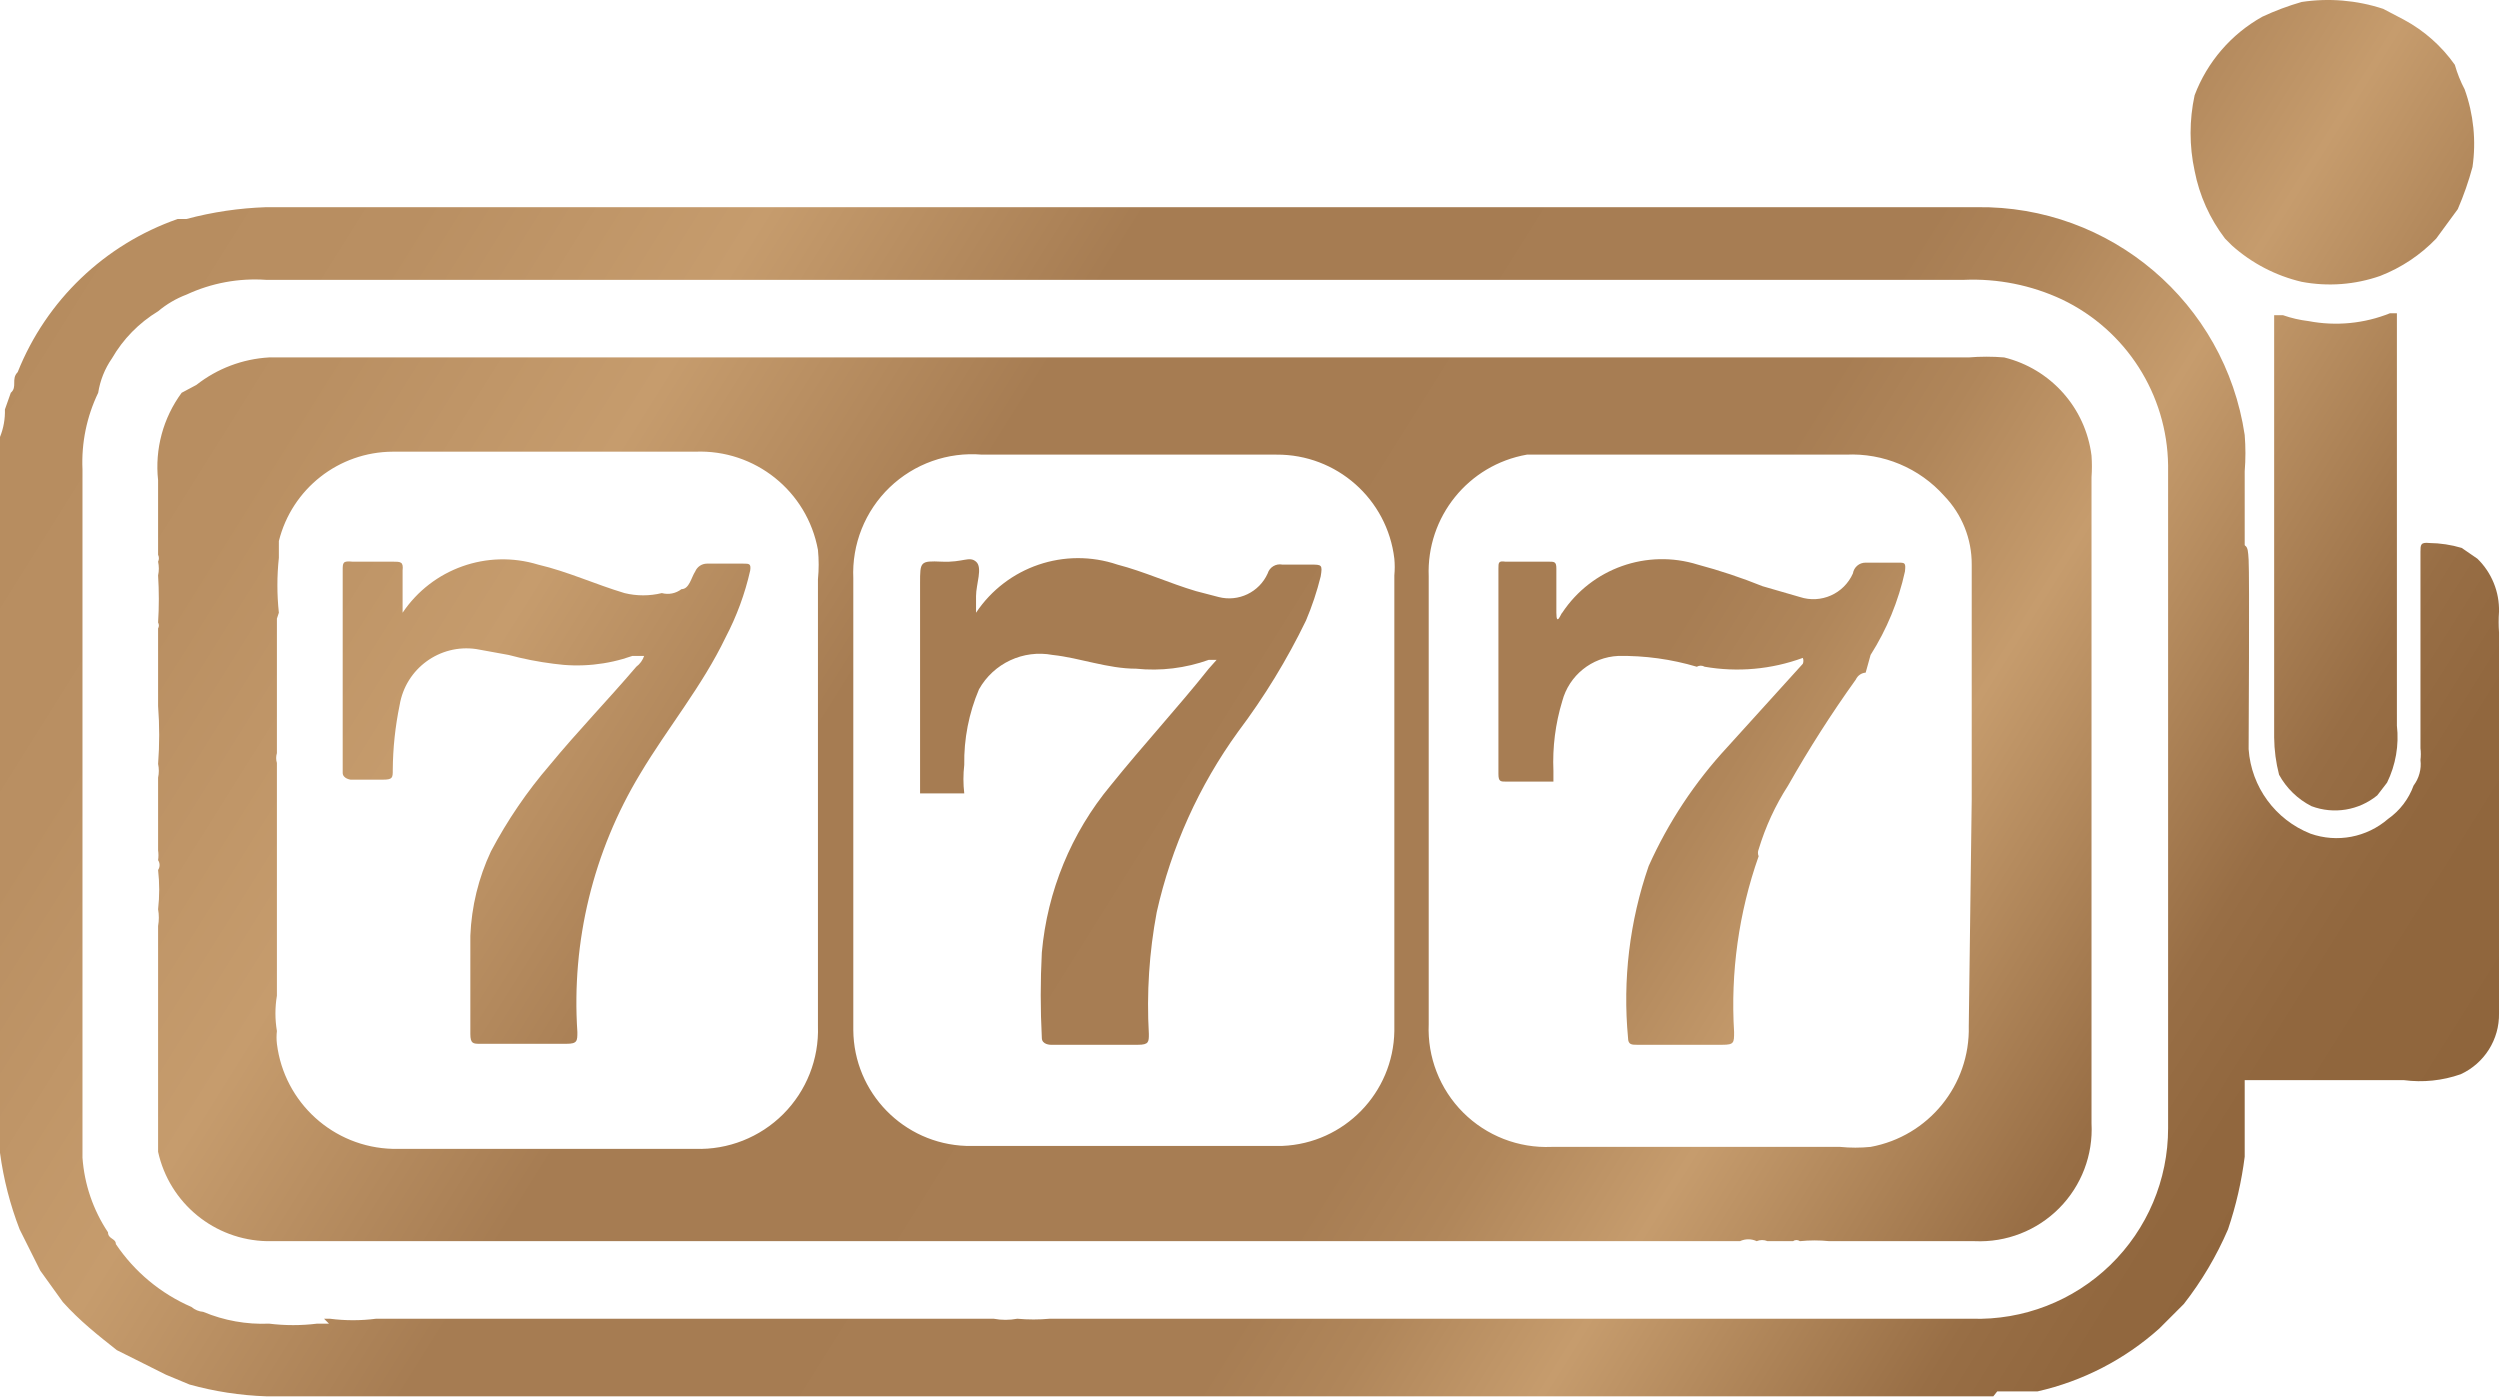
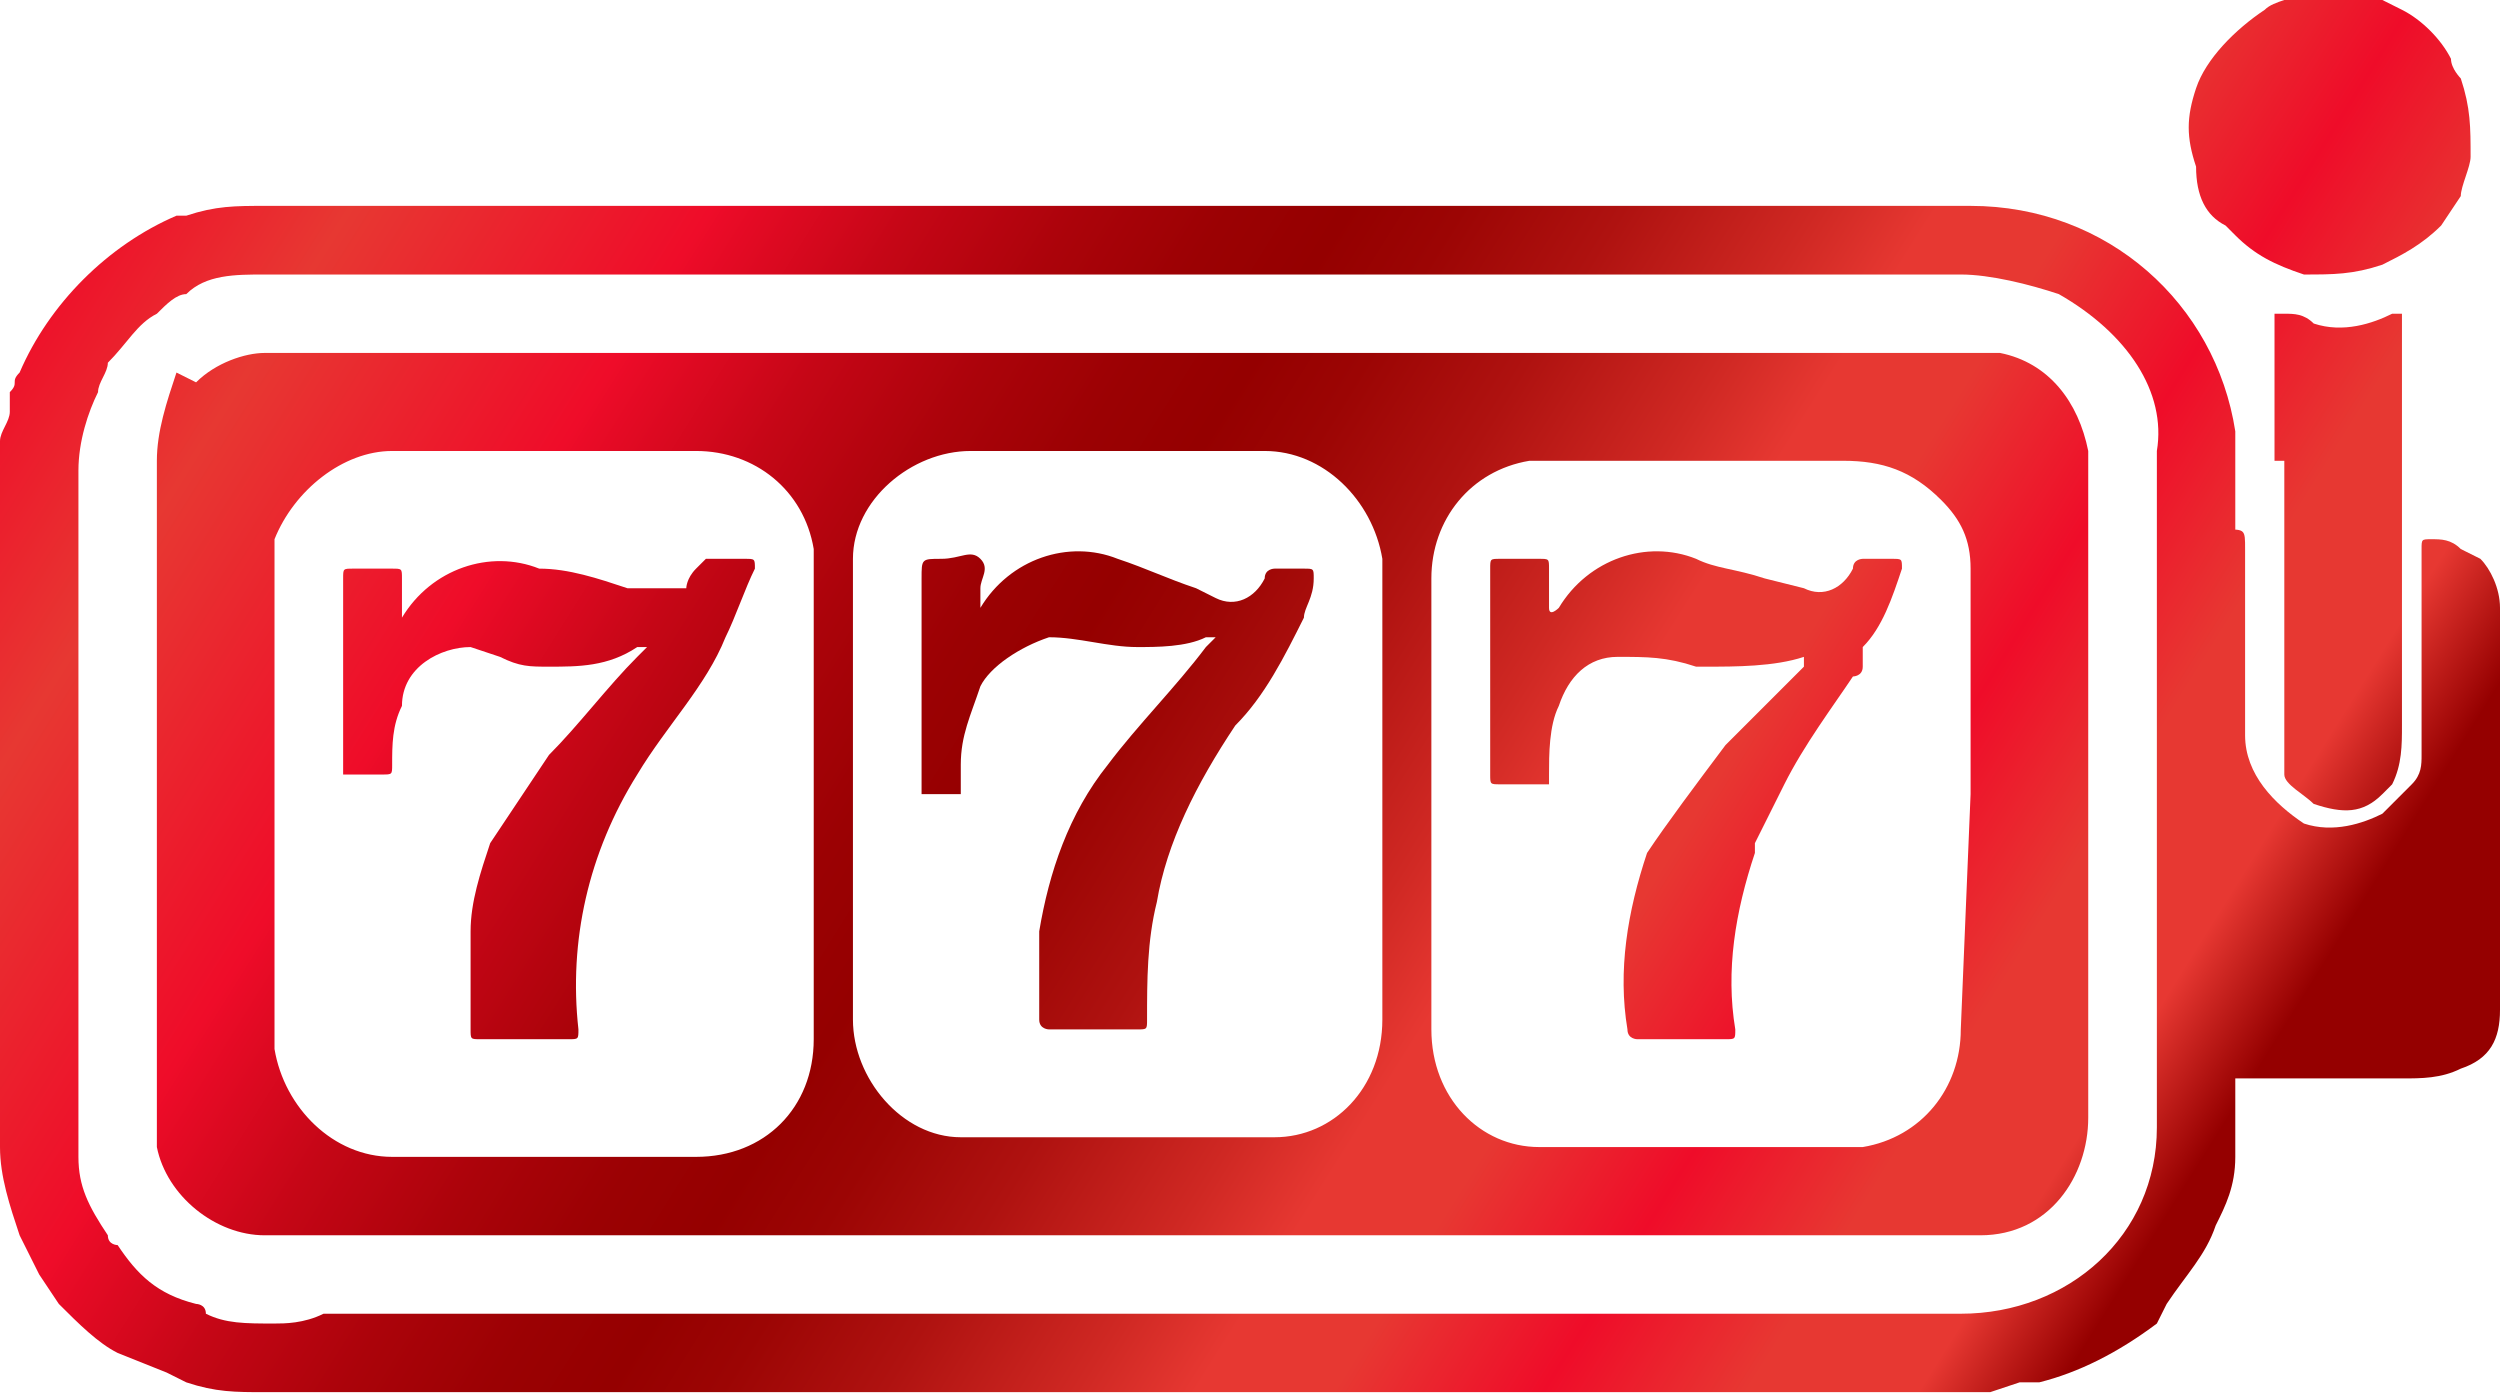
- <svg xmlns="http://www.w3.org/2000/svg" xmlns:xlink="http://www.w3.org/1999/xlink" id="圖層_1" data-name="圖層 1" viewBox="0 0 25.46 14.22">
-   <defs>
-     <style>.cls-1{fill:url(#未命名漸層_26);}.cls-2{fill:url(#未命名漸層_26-2);}.cls-3{fill:url(#未命名漸層_26-3);}.cls-4{fill:url(#未命名漸層_26-4);}.cls-5{fill:url(#未命名漸層_26-5);}.cls-6{fill:url(#未命名漸層_26-6);}.cls-7{fill:url(#未命名漸層_26-7);}.cls-8{fill:url(#未命名漸層_26-8);}</style>
-     <linearGradient id="未命名漸層_26" x1="-0.17" y1="0.88" x2="25.03" y2="16.67" gradientUnits="userSpaceOnUse">
-       <stop offset="0.05" stop-color="#b68c5f" />
-       <stop offset="0.15" stop-color="#b98f62" />
-       <stop offset="0.25" stop-color="#c69c6d" />
-       <stop offset="0.36" stop-color="#a67c52" />
-       <stop offset="0.59" stop-color="#a77d53" />
-       <stop offset="0.63" stop-color="#b0865a" />
-       <stop offset="0.69" stop-color="#c69c6d" />
-       <stop offset="0.75" stop-color="#ad8357" />
-       <stop offset="0.8" stop-color="#986e45" />
-       <stop offset="0.84" stop-color="#91673e" />
-       <stop offset="1" stop-color="#8c6239" />
-     </linearGradient>
-     <linearGradient id="未命名漸層_26-2" x1="3.26" y1="-4.6" x2="28.47" y2="11.19" xlink:href="#未命名漸層_26" />
-     <linearGradient id="未命名漸層_26-3" x1="6.32" y1="-9.49" x2="31.53" y2="6.3" xlink:href="#未命名漸層_26" />
-     <linearGradient id="未命名漸層_26-4" x1="4.46" y1="-6.52" x2="29.67" y2="9.27" xlink:href="#未命名漸層_26" />
-     <linearGradient id="未命名漸層_26-5" x1="-0.17" y1="0.87" x2="25.04" y2="16.66" xlink:href="#未命名漸層_26" />
-     <linearGradient id="未命名漸層_26-6" x1="1.66" y1="-2.05" x2="26.87" y2="13.74" xlink:href="#未命名漸層_26" />
-     <linearGradient id="未命名漸層_26-7" x1="0" y1="0.6" x2="25.21" y2="16.39" xlink:href="#未命名漸層_26" />
-     <linearGradient id="未命名漸層_26-8" x1="-1.65" y1="3.24" x2="23.55" y2="19.03" xlink:href="#未命名漸層_26" />
-   </defs>
-   <path class="cls-1" d="M20.3,14.22H2.71a3.34,3.34,0,0,1-.78-.12L1.69,14l-.5-.25C1,13.6.81,13.45.64,13.26l-.23-.32L.2,12.52A3.42,3.42,0,0,1,0,11.74V10.17c0-.24,0-.49,0-.73V4.78l0-.33a.69.69,0,0,0,.05-.28L.11,4c.07-.06,0-.14.07-.21A2.72,2.72,0,0,1,1.81,2.23l.09,0a3.6,3.6,0,0,1,.81-.12H20.13a2.72,2.72,0,0,1,2.73,2.32,2.31,2.31,0,0,1,0,.37v6.77c0,.07,0,.14,0,.21a3.78,3.78,0,0,1-.17.74v0a3.46,3.46,0,0,1-.45.76l-.25.25a2.78,2.78,0,0,1-1.24.64l-.2,0-.21,0Zm-17-.79h.06a1.84,1.84,0,0,0,.47,0h6.29a.65.65,0,0,0,.24,0,1.82,1.82,0,0,0,.33,0h1.94c1.3,0,2.59,0,3.89,0,.35,0,.71,0,1.06,0a0,0,0,0,0,0,0h2.5a1.94,1.94,0,0,0,2-1.94c0-2.25,0-4.5,0-6.75A1.9,1.9,0,0,0,21,3.05a2.14,2.14,0,0,0-1-.2H2.71A1.65,1.65,0,0,0,1.9,3a1,1,0,0,0-.29.17,1.35,1.35,0,0,0-.47.48A.84.84,0,0,0,1,4a1.63,1.63,0,0,0-.16.78V11c0,.23,0,.45,0,.67v.12a1.57,1.57,0,0,0,.26.76c0,.07.08.06.08.12a1.78,1.78,0,0,0,.77.64.21.21,0,0,0,.12.05,1.56,1.56,0,0,0,.67.12,2,2,0,0,0,.49,0h.12Z" />
-   <path class="cls-2" d="M22.77,11a.67.67,0,0,1-.66-.74c0-1.36,0-2.71,0-4.07a.66.66,0,0,1,.47-.65l.13,0c.18,0,.18,0,.19.16s0,1.86,0,1.93a1,1,0,0,0,.63.86.8.8,0,0,0,.79-.15A.71.71,0,0,0,24.58,8a.36.36,0,0,0,.07-.26.49.49,0,0,0,0-.12c0-.66,0-1.33,0-2,0-.07,0-.1.09-.09a1.2,1.2,0,0,1,.33.05l.16.11a.73.73,0,0,1,.22.54,1.47,1.47,0,0,0,0,.21v3.88a.67.67,0,0,1-.39.62,1.25,1.25,0,0,1-.58.06H22.77Z" />
-   <path class="cls-3" d="M22.35,1.74a1.82,1.82,0,0,1,0-.77,1.54,1.54,0,0,1,.69-.8,2.74,2.74,0,0,1,.4-.15,1.8,1.8,0,0,1,.83.07l.21.11A1.51,1.51,0,0,1,25,.66s0,0,0,0a1.3,1.3,0,0,0,.1.25,1.64,1.64,0,0,1,.08.79,3.12,3.12,0,0,1-.15.43l-.22.3a1.59,1.59,0,0,1-.57.38,1.55,1.55,0,0,1-.8.06,1.62,1.62,0,0,1-.71-.37l-.07-.07A1.65,1.65,0,0,1,22.35,1.74Z" />
-   <path class="cls-4" d="M23.16,4.65V3.21s.06,0,.09,0a1.22,1.22,0,0,0,.26.06,1.48,1.48,0,0,0,.83-.08s.07,0,.07,0V7.39a1.05,1.05,0,0,1-.1.58l-.1.13a.68.68,0,0,1-.67.11.78.78,0,0,1-.33-.32,1.58,1.58,0,0,1-.05-.38Z" />
-   <path class="cls-5" d="M2,3.92a1.32,1.32,0,0,1,.74-.28c.77,0,1.54,0,2.31,0h15a2.19,2.19,0,0,1,.36,0,1.18,1.18,0,0,1,.89,1,1.55,1.55,0,0,1,0,.22v6.58a1.14,1.14,0,0,1-1.19,1.2H18.63a1.5,1.5,0,0,0-.3,0,.06.06,0,0,0-.07,0H18a.14.14,0,0,0-.11,0,.2.2,0,0,0-.17,0h-15a1.16,1.16,0,0,1-1.11-.91c0-.25,0-.51,0-.76s0-.52,0-.79,0-.5,0-.75a.48.48,0,0,0,0-.17,1.77,1.77,0,0,0,0-.4.09.09,0,0,0,0-.1.34.34,0,0,0,0-.1v0c0-.25,0-.49,0-.74a.33.33,0,0,0,0-.14,3.88,3.88,0,0,0,0-.59v0c0-.27,0-.53,0-.79a.06.06,0,0,0,0-.06,3.84,3.84,0,0,0,0-.48.33.33,0,0,0,0-.14v0a.08.08,0,0,0,0-.07c0-.25,0-.5,0-.76A1.27,1.27,0,0,1,1.85,4ZM2.82,6.3a0,0,0,0,0,0,0c0,.25,0,.51,0,.76s0,.41,0,.61v0a.17.17,0,0,0,0,.1c0,.62,0,1.24,0,1.86,0,.17,0,.34,0,.51a1.09,1.09,0,0,0,0,.36.57.57,0,0,0,0,.13A1.22,1.22,0,0,0,4,11.7H7.08a1.21,1.21,0,0,0,1.25-1.25V5.9a1.53,1.53,0,0,0,0-.3,1.22,1.22,0,0,0-1.25-1H4a1.2,1.2,0,0,0-1.16.91l0,.1v.07a2.62,2.62,0,0,0,0,.56ZM20.08,8.14h0V6.47c0-.24,0-.48,0-.72a1,1,0,0,0-.28-.7,1.26,1.26,0,0,0-1-.42h-3l-.25,0a1.21,1.21,0,0,0-1,1.24q0,2.28,0,4.56a1.2,1.2,0,0,0,1.25,1.25h2.94a1.56,1.56,0,0,0,.31,0,1.22,1.22,0,0,0,1-1.23Zm-11.39,0h0v2.35a1.19,1.19,0,0,0,1.15,1.18c1.07,0,2.15,0,3.22,0A1.19,1.19,0,0,0,14.2,10.5V5.86a.91.91,0,0,0,0-.17A1.2,1.2,0,0,0,13,4.63h-3A1.21,1.21,0,0,0,8.69,5.89Z" />
-   <path class="cls-6" d="M18.9,6.92A12,12,0,0,0,18.21,8a2.56,2.56,0,0,0-.3.65.09.09,0,0,0,0,.07,4.55,4.55,0,0,0-.25,1.79c0,.11,0,.13-.12.13h-.87c-.05,0-.09,0-.09-.07a4.16,4.16,0,0,1,.21-1.75,4.47,4.47,0,0,1,.8-1.21l.77-.85a.08.08,0,0,0,0-.06,1.94,1.94,0,0,1-1,.09.08.08,0,0,0-.08,0,2.67,2.67,0,0,0-.8-.11.62.62,0,0,0-.57.46,2.13,2.13,0,0,0-.09.71c0,.1,0,.11,0,.11h-.48c-.06,0-.08,0-.08-.08V5.79c0-.06,0-.08.07-.07h.44c.06,0,.08,0,.08.07s0,.3,0,.45.05,0,.06,0a1.22,1.22,0,0,1,1.38-.49,5.67,5.67,0,0,1,.66.22l.38.11a.44.44,0,0,0,.54-.24A.13.13,0,0,1,19,5.73h.33c.07,0,.08,0,.07.09a2.64,2.64,0,0,1-.35.85L19,6.85A.12.12,0,0,0,18.9,6.92Z" />
-   <path class="cls-7" d="M9.37,5.94c0-.22,0-.23.22-.22s.28-.06.35,0,0,.23,0,.35v.09s0,.05,0,.08v0l0,0a1.25,1.25,0,0,1,1.44-.49c.27.07.53.19.8.27l.23.06a.43.43,0,0,0,.5-.24.13.13,0,0,1,.15-.09h.29c.11,0,.12,0,.1.12a3,3,0,0,1-.15.45,6.83,6.83,0,0,1-.69,1.13,5,5,0,0,0-.83,1.84,5.14,5.14,0,0,0-.08,1.24c0,.08,0,.11-.11.11h-.89s-.09,0-.09-.07a8.42,8.42,0,0,1,0-.87,3.09,3.09,0,0,1,.7-1.7c.33-.41.69-.8,1-1.19l.08-.09s-.06,0-.08,0a1.68,1.68,0,0,1-.74.09c-.29,0-.57-.11-.85-.14a.71.71,0,0,0-.75.35,1.89,1.89,0,0,0-.15.77,1.25,1.25,0,0,0,0,.29H9.37Zm3.14.72h0Z" />
-   <path class="cls-8" d="M3.49,7.87V6.66c0-.28,0-.57,0-.85,0-.08,0-.1.1-.09H4c.08,0,.11,0,.1.09v.43s0,0,0,0a1.23,1.23,0,0,1,1.38-.49c.3.07.58.2.88.29a.8.8,0,0,0,.38,0A.23.23,0,0,0,6.94,6c.08,0,.1-.12.14-.18a.13.13,0,0,1,.12-.08h.37c.06,0,.08,0,.07.07a2.78,2.78,0,0,1-.25.68c-.24.5-.59.92-.87,1.39a4.5,4.5,0,0,0-.64,2.63c0,.09,0,.12-.11.12H4.89c-.07,0-.1,0-.1-.1,0-.33,0-.66,0-1A2.23,2.23,0,0,1,5,8.67a4.72,4.72,0,0,1,.6-.88c.28-.34.59-.66.88-1a.23.23,0,0,0,.08-.11s-.08,0-.12,0a1.69,1.69,0,0,1-.8.08,3.4,3.4,0,0,1-.46-.09l-.33-.06a.69.69,0,0,0-.78.57A3.38,3.38,0,0,0,4,7.84c0,.08,0,.1-.1.1H3.57S3.49,7.93,3.49,7.87Z" />
+ <svg xmlns="http://www.w3.org/2000/svg" version="1.1" id="圖層_1" x="0px" y="0px" viewBox="0 0 25.5 14.2" style="enable-background:new 0 0 25.5 14.2;" xml:space="preserve">
+   <style type="text/css">
+ 	.st0{fill:url(#SVGID_1_);}
+ 	.st1{fill:url(#SVGID_2_);}
+ 	.st2{fill:url(#SVGID_3_);}
+ 	.st3{fill:url(#SVGID_4_);}
+ 	.st4{fill:url(#SVGID_5_);}
+ 	.st5{fill:url(#SVGID_6_);}
+ 	.st6{fill:url(#SVGID_7_);}
+ 	.st7{fill:url(#SVGID_8_);}
+ </style>
+   <linearGradient id="SVGID_1_" gradientUnits="userSpaceOnUse" x1="-0.173" y1="13.005" x2="25.027" y2="-2.785" gradientTransform="matrix(1 0 0 -1 0 13.8898)">
+     <stop offset="5.000000e-02" style="stop-color:#EF0C29" />
+     <stop offset="0.129" style="stop-color:#E73832" />
+     <stop offset="0.234" style="stop-color:#EF0C29" />
+     <stop offset="0.24" style="stop-color:#EA0B27" />
+     <stop offset="0.293" style="stop-color:#C50616" />
+     <stop offset="0.342" style="stop-color:#AB030A" />
+     <stop offset="0.385" style="stop-color:#9B0103" />
+     <stop offset="0.419" style="stop-color:#950000" />
+     <stop offset="0.452" style="stop-color:#9C0504" />
+     <stop offset="0.499" style="stop-color:#AF1210" />
+     <stop offset="0.555" style="stop-color:#CF2823" />
+     <stop offset="0.59" style="stop-color:#E73832" />
+     <stop offset="0.63" style="stop-color:#E73832" />
+     <stop offset="0.691" style="stop-color:#EF0C29" />
+     <stop offset="0.75" style="stop-color:#E73832" />
+     <stop offset="0.8" style="stop-color:#E73832" />
+     <stop offset="0.84" style="stop-color:#950000" />
+     <stop offset="0.999" style="stop-color:#950000" />
+   </linearGradient>
+   <path class="st0" d="M20.3,14.2H2.7c-0.3,0-0.5,0-0.8-0.1L1.7,14l-0.5-0.2c-0.2-0.1-0.4-0.3-0.6-0.5l-0.2-0.3l-0.2-0.4  C0.1,12.3,0,12,0,11.7v-1.6c0-0.2,0-0.5,0-0.7V4.8V4.5c0-0.1,0.1-0.2,0.1-0.3L0.1,4c0.1-0.1,0-0.1,0.1-0.2c0.3-0.7,0.9-1.3,1.6-1.6  h0.1c0.3-0.1,0.5-0.1,0.8-0.1h17.4c1.4,0,2.5,1,2.7,2.3c0,0.1,0,0.2,0,0.4v6.8c0,0.1,0,0.1,0,0.2c0,0.3-0.1,0.5-0.2,0.7l0,0  c-0.1,0.3-0.3,0.5-0.5,0.8L22,13.5c-0.4,0.3-0.8,0.5-1.2,0.6h-0.2L20.3,14.2L20.3,14.2z M3.3,13.4L3.3,13.4c0.2,0,0.4,0,0.5,0h6.3  c0.1,0,0.2,0,0.2,0c0.1,0,0.2,0,0.3,0h1.9c1.3,0,2.6,0,3.9,0c0.4,0,0.7,0,1.1,0l0,0h2.5c1.1,0,2-0.8,2-1.9c0,0,0,0,0-0.1  c0-2.2,0-4.5,0-6.8C22.1,4,21.7,3.4,21,3c-0.3-0.1-0.7-0.2-1-0.2H2.7c-0.3,0-0.6,0-0.8,0.2C1.8,3,1.7,3.1,1.6,3.2  C1.4,3.3,1.3,3.5,1.1,3.7C1.1,3.8,1,3.9,1,4C0.9,4.2,0.8,4.5,0.8,4.8V11c0,0.2,0,0.4,0,0.7v0.1c0,0.3,0.1,0.5,0.3,0.8  c0,0.1,0.1,0.1,0.1,0.1C1.4,13,1.6,13.2,2,13.3c0,0,0.1,0,0.1,0.1c0.2,0.1,0.4,0.1,0.7,0.1C2.9,13.5,3.1,13.5,3.3,13.4L3.3,13.4  L3.3,13.4z" />
+   <linearGradient id="SVGID_2_" gradientUnits="userSpaceOnUse" x1="3.256" y1="18.484" x2="28.466" y2="2.694" gradientTransform="matrix(1 0 0 -1 0 13.8898)">
+     <stop offset="5.000000e-02" style="stop-color:#EF0C29" />
+     <stop offset="0.129" style="stop-color:#E73832" />
+     <stop offset="0.234" style="stop-color:#EF0C29" />
+     <stop offset="0.24" style="stop-color:#EA0B27" />
+     <stop offset="0.293" style="stop-color:#C50616" />
+     <stop offset="0.342" style="stop-color:#AB030A" />
+     <stop offset="0.385" style="stop-color:#9B0103" />
+     <stop offset="0.419" style="stop-color:#950000" />
+     <stop offset="0.452" style="stop-color:#9C0504" />
+     <stop offset="0.499" style="stop-color:#AF1210" />
+     <stop offset="0.555" style="stop-color:#CF2823" />
+     <stop offset="0.59" style="stop-color:#E73832" />
+     <stop offset="0.63" style="stop-color:#E73832" />
+     <stop offset="0.691" style="stop-color:#EF0C29" />
+     <stop offset="0.75" style="stop-color:#E73832" />
+     <stop offset="0.8" style="stop-color:#E73832" />
+     <stop offset="0.84" style="stop-color:#950000" />
+     <stop offset="0.999" style="stop-color:#950000" />
+   </linearGradient>
+   <path class="st1" d="M22.8,11c-0.4,0-0.7-0.3-0.7-0.7c0,0,0,0,0-0.1c0-1.4,0-2.7,0-4.1c0-0.3,0.2-0.6,0.5-0.7h0.1  c0.2,0,0.2,0,0.2,0.2s0,1.9,0,1.9c0,0.4,0.3,0.7,0.6,0.9c0.3,0.1,0.6,0,0.8-0.1c0.1-0.1,0.2-0.2,0.3-0.3c0.1-0.1,0.1-0.2,0.1-0.3  c0,0,0-0.1,0-0.1c0-0.7,0-1.3,0-2c0-0.1,0-0.1,0.1-0.1c0.1,0,0.2,0,0.3,0.1l0.2,0.1c0.1,0.1,0.2,0.3,0.2,0.5c0,0.1,0,0.1,0,0.2v3.9  c0,0.3-0.1,0.5-0.4,0.6C24.9,11,24.7,11,24.5,11H22.8z" />
+   <linearGradient id="SVGID_3_" gradientUnits="userSpaceOnUse" x1="6.309" y1="23.361" x2="31.518" y2="7.572" gradientTransform="matrix(1 0 0 -1 0 13.8898)">
+     <stop offset="5.000000e-02" style="stop-color:#EF0C29" />
+     <stop offset="0.129" style="stop-color:#E73832" />
+     <stop offset="0.234" style="stop-color:#EF0C29" />
+     <stop offset="0.24" style="stop-color:#EA0B27" />
+     <stop offset="0.293" style="stop-color:#C50616" />
+     <stop offset="0.342" style="stop-color:#AB030A" />
+     <stop offset="0.385" style="stop-color:#9B0103" />
+     <stop offset="0.419" style="stop-color:#950000" />
+     <stop offset="0.452" style="stop-color:#9C0504" />
+     <stop offset="0.499" style="stop-color:#AF1210" />
+     <stop offset="0.555" style="stop-color:#CF2823" />
+     <stop offset="0.59" style="stop-color:#E73832" />
+     <stop offset="0.63" style="stop-color:#E73832" />
+     <stop offset="0.691" style="stop-color:#EF0C29" />
+     <stop offset="0.75" style="stop-color:#E73832" />
+     <stop offset="0.8" style="stop-color:#E73832" />
+     <stop offset="0.84" style="stop-color:#950000" />
+     <stop offset="0.999" style="stop-color:#950000" />
+   </linearGradient>
+   <path class="st2" d="M22.4,1.7c-0.1-0.3-0.1-0.5,0-0.8c0.1-0.3,0.4-0.6,0.7-0.8c0.1-0.1,0.3-0.1,0.4-0.2c0.3,0,0.6,0,0.8,0.1  l0.2,0.1c0.2,0.1,0.4,0.3,0.5,0.5l0,0c0,0.1,0.1,0.2,0.1,0.2c0.1,0.3,0.1,0.5,0.1,0.8c0,0.1-0.1,0.3-0.1,0.4l-0.2,0.3  c-0.2,0.2-0.4,0.3-0.6,0.4c-0.3,0.1-0.5,0.1-0.8,0.1c-0.3-0.1-0.5-0.2-0.7-0.4l-0.1-0.1C22.5,2.2,22.4,2,22.4,1.7z" />
+   <linearGradient id="SVGID_4_" gradientUnits="userSpaceOnUse" x1="4.46" y1="20.411" x2="29.671" y2="4.621" gradientTransform="matrix(1 0 0 -1 0 13.8898)">
+     <stop offset="5.000000e-02" style="stop-color:#EF0C29" />
+     <stop offset="0.129" style="stop-color:#E73832" />
+     <stop offset="0.234" style="stop-color:#EF0C29" />
+     <stop offset="0.24" style="stop-color:#EA0B27" />
+     <stop offset="0.293" style="stop-color:#C50616" />
+     <stop offset="0.342" style="stop-color:#AB030A" />
+     <stop offset="0.385" style="stop-color:#9B0103" />
+     <stop offset="0.419" style="stop-color:#950000" />
+     <stop offset="0.452" style="stop-color:#9C0504" />
+     <stop offset="0.499" style="stop-color:#AF1210" />
+     <stop offset="0.555" style="stop-color:#CF2823" />
+     <stop offset="0.59" style="stop-color:#E73832" />
+     <stop offset="0.63" style="stop-color:#E73832" />
+     <stop offset="0.691" style="stop-color:#EF0C29" />
+     <stop offset="0.75" style="stop-color:#E73832" />
+     <stop offset="0.8" style="stop-color:#E73832" />
+     <stop offset="0.84" style="stop-color:#950000" />
+     <stop offset="0.999" style="stop-color:#950000" />
+   </linearGradient>
+   <path class="st3" d="M23.2,4.7V3.2c0,0,0.1,0,0.1,0c0.1,0,0.2,0,0.3,0.1c0.3,0.1,0.6,0,0.8-0.1h0.1v4.2c0,0.2,0,0.4-0.1,0.6  l-0.1,0.1c-0.2,0.2-0.4,0.2-0.7,0.1c-0.1-0.1-0.3-0.2-0.3-0.3c0-0.1,0-0.3,0-0.4V4.7z" />
+   <linearGradient id="SVGID_5_" gradientUnits="userSpaceOnUse" x1="-0.162" y1="13.033" x2="25.048" y2="-2.757" gradientTransform="matrix(1 0 0 -1 0 13.8898)">
+     <stop offset="5.000000e-02" style="stop-color:#EF0C29" />
+     <stop offset="0.129" style="stop-color:#E73832" />
+     <stop offset="0.234" style="stop-color:#EF0C29" />
+     <stop offset="0.24" style="stop-color:#EA0B27" />
+     <stop offset="0.293" style="stop-color:#C50616" />
+     <stop offset="0.342" style="stop-color:#AB030A" />
+     <stop offset="0.385" style="stop-color:#9B0103" />
+     <stop offset="0.419" style="stop-color:#950000" />
+     <stop offset="0.452" style="stop-color:#9C0504" />
+     <stop offset="0.499" style="stop-color:#AF1210" />
+     <stop offset="0.555" style="stop-color:#CF2823" />
+     <stop offset="0.59" style="stop-color:#E73832" />
+     <stop offset="0.63" style="stop-color:#E73832" />
+     <stop offset="0.691" style="stop-color:#EF0C29" />
+     <stop offset="0.75" style="stop-color:#E73832" />
+     <stop offset="0.8" style="stop-color:#E73832" />
+     <stop offset="0.84" style="stop-color:#950000" />
+     <stop offset="0.999" style="stop-color:#950000" />
+   </linearGradient>
+   <path class="st4" d="M2,3.9c0.2-0.2,0.5-0.3,0.7-0.3c0.8,0,1.5,0,2.3,0h15c0.1,0,0.2,0,0.4,0c0.5,0.1,0.8,0.5,0.9,1  c0,0.1,0,0.1,0,0.2v6.6c0,0.6-0.4,1.2-1.1,1.2c0,0-0.1,0-0.1,0h-1.5c-0.1,0-0.2,0-0.3,0c0,0,0,0-0.1,0H18c0,0-0.1,0-0.1,0  c-0.1,0-0.1,0-0.2,0h-15c-0.5,0-1-0.4-1.1-0.9c0-0.2,0-0.5,0-0.8s0-0.5,0-0.8s0-0.5,0-0.8c0-0.1,0-0.1,0-0.2c0-0.1,0-0.3,0-0.4  c0,0,0-0.1,0-0.1c0,0,0-0.1,0-0.1l0,0c0-0.2,0-0.5,0-0.7c0,0,0-0.1,0-0.1c0-0.2,0-0.4,0-0.6l0,0c0-0.3,0-0.5,0-0.8c0,0,0,0,0-0.1  c0-0.2,0-0.3,0-0.5c0,0,0-0.1,0-0.1l0,0c0,0,0,0,0-0.1c0-0.2,0-0.5,0-0.8c0-0.3,0.1-0.6,0.2-0.9L2,3.9z M2.8,6.3L2.8,6.3  c0,0.2,0,0.5,0,0.8s0,0.4,0,0.6l0,0c0,0,0,0.1,0,0.1c0,0.6,0,1.2,0,1.9c0,0.2,0,0.3,0,0.5c0,0.1,0,0.2,0,0.4c0,0,0,0.1,0,0.1  c0.1,0.6,0.6,1.1,1.2,1.1h3.1c0.7,0,1.2-0.5,1.2-1.2c0,0,0-0.1,0-0.1V5.9c0-0.1,0-0.2,0-0.3c-0.1-0.6-0.6-1-1.2-1H4  C3.5,4.6,3,5,2.8,5.5v0.1v0.1C2.8,5.9,2.8,6.1,2.8,6.3L2.8,6.3z M20.1,8.1L20.1,8.1V6.5c0-0.2,0-0.5,0-0.7c0-0.3-0.1-0.5-0.3-0.7  c-0.3-0.3-0.6-0.4-1-0.4h-3h-0.2c-0.6,0.1-1,0.6-1,1.2c0,1.5,0,3,0,4.6c0,0.7,0.5,1.2,1.1,1.2c0,0,0.1,0,0.1,0h2.9  c0.1,0,0.2,0,0.3,0c0.6-0.1,1-0.6,1-1.2L20.1,8.1z M8.7,8.1L8.7,8.1v2.3c0,0.6,0.5,1.2,1.1,1.2c1.1,0,2.2,0,3.2,0  c0.6,0,1.1-0.5,1.1-1.2V5.9c0-0.1,0-0.1,0-0.2c-0.1-0.6-0.6-1.1-1.2-1.1h-3C9.3,4.6,8.7,5.1,8.7,5.7c0,0.1,0,0.1,0,0.2V8.1z" />
+   <linearGradient id="SVGID_6_" gradientUnits="userSpaceOnUse" x1="1.66" y1="15.939" x2="26.87" y2="0.149" gradientTransform="matrix(1 0 0 -1 0 13.8898)">
+     <stop offset="5.000000e-02" style="stop-color:#EF0C29" />
+     <stop offset="0.129" style="stop-color:#E73832" />
+     <stop offset="0.234" style="stop-color:#EF0C29" />
+     <stop offset="0.24" style="stop-color:#EA0B27" />
+     <stop offset="0.293" style="stop-color:#C50616" />
+     <stop offset="0.342" style="stop-color:#AB030A" />
+     <stop offset="0.385" style="stop-color:#9B0103" />
+     <stop offset="0.419" style="stop-color:#950000" />
+     <stop offset="0.452" style="stop-color:#9C0504" />
+     <stop offset="0.499" style="stop-color:#AF1210" />
+     <stop offset="0.555" style="stop-color:#CF2823" />
+     <stop offset="0.59" style="stop-color:#E73832" />
+     <stop offset="0.63" style="stop-color:#E73832" />
+     <stop offset="0.691" style="stop-color:#EF0C29" />
+     <stop offset="0.75" style="stop-color:#E73832" />
+     <stop offset="0.8" style="stop-color:#E73832" />
+     <stop offset="0.84" style="stop-color:#950000" />
+     <stop offset="0.999" style="stop-color:#950000" />
+   </linearGradient>
+   <path class="st5" d="M18.9,6.9c-0.2,0.3-0.5,0.7-0.7,1.1c-0.1,0.2-0.2,0.4-0.3,0.6c0,0,0,0,0,0.1c-0.2,0.6-0.3,1.2-0.2,1.8  c0,0.1,0,0.1-0.1,0.1h-0.9c0,0-0.1,0-0.1-0.1c-0.1-0.6,0-1.2,0.2-1.8C17,8.4,17.3,8,17.6,7.6l0.8-0.8c0,0,0,0,0-0.1  c-0.3,0.1-0.7,0.1-1,0.1c0,0-0.1,0-0.1,0c-0.3-0.1-0.5-0.1-0.8-0.1c-0.3,0-0.5,0.2-0.6,0.5c-0.1,0.2-0.1,0.5-0.1,0.7  c0,0.1,0,0.1,0,0.1h-0.5c-0.1,0-0.1,0-0.1-0.1V5.8c0-0.1,0-0.1,0.1-0.1h0.4c0.1,0,0.1,0,0.1,0.1s0,0.3,0,0.4s0.1,0,0.1,0  c0.3-0.5,0.9-0.7,1.4-0.5c0.2,0.1,0.4,0.1,0.7,0.2l0.4,0.1c0.2,0.1,0.4,0,0.5-0.2c0-0.1,0.1-0.1,0.1-0.1h0.3c0.1,0,0.1,0,0.1,0.1  c-0.1,0.3-0.2,0.6-0.4,0.8l0,0.2C19,6.9,18.9,6.9,18.9,6.9z" />
+   <linearGradient id="SVGID_7_" gradientUnits="userSpaceOnUse" x1="-2.247502e-02" y1="13.254" x2="25.188" y2="-2.536" gradientTransform="matrix(1 0 0 -1 0 13.8898)">
+     <stop offset="5.000000e-02" style="stop-color:#EF0C29" />
+     <stop offset="0.129" style="stop-color:#E73832" />
+     <stop offset="0.234" style="stop-color:#EF0C29" />
+     <stop offset="0.24" style="stop-color:#EA0B27" />
+     <stop offset="0.293" style="stop-color:#C50616" />
+     <stop offset="0.342" style="stop-color:#AB030A" />
+     <stop offset="0.385" style="stop-color:#9B0103" />
+     <stop offset="0.419" style="stop-color:#950000" />
+     <stop offset="0.452" style="stop-color:#9C0504" />
+     <stop offset="0.499" style="stop-color:#AF1210" />
+     <stop offset="0.555" style="stop-color:#CF2823" />
+     <stop offset="0.59" style="stop-color:#E73832" />
+     <stop offset="0.63" style="stop-color:#E73832" />
+     <stop offset="0.691" style="stop-color:#EF0C29" />
+     <stop offset="0.75" style="stop-color:#E73832" />
+     <stop offset="0.8" style="stop-color:#E73832" />
+     <stop offset="0.84" style="stop-color:#950000" />
+     <stop offset="0.999" style="stop-color:#950000" />
+   </linearGradient>
+   <path class="st6" d="M9.4,5.9c0-0.2,0-0.2,0.2-0.2s0.3-0.1,0.4,0s0,0.2,0,0.3v0.1c0,0,0,0.1,0,0.1l0,0l0,0c0.3-0.5,0.9-0.7,1.4-0.5  c0.3,0.1,0.5,0.2,0.8,0.3l0.2,0.1c0.2,0.1,0.4,0,0.5-0.2c0-0.1,0.1-0.1,0.1-0.1h0.3c0.1,0,0.1,0,0.1,0.1c0,0.2-0.1,0.3-0.1,0.4  c-0.2,0.4-0.4,0.8-0.7,1.1c-0.4,0.6-0.7,1.2-0.8,1.8c-0.1,0.4-0.1,0.8-0.1,1.2c0,0.1,0,0.1-0.1,0.1h-0.9c0,0-0.1,0-0.1-0.1  c0-0.3,0-0.6,0-0.9c0.1-0.6,0.3-1.2,0.7-1.7c0.3-0.4,0.7-0.8,1-1.2l0.1-0.1c0,0-0.1,0-0.1,0c-0.2,0.1-0.5,0.1-0.7,0.1  c-0.3,0-0.6-0.1-0.9-0.1C10.4,6.6,10.1,6.8,10,7C9.9,7.3,9.8,7.5,9.8,7.8c0,0.1,0,0.2,0,0.3H9.4V5.9z M12.5,6.7L12.5,6.7z" />
+   <linearGradient id="SVGID_8_" gradientUnits="userSpaceOnUse" x1="-1.655" y1="10.642" x2="23.545" y2="-5.148" gradientTransform="matrix(1 0 0 -1 0 13.8898)">
+     <stop offset="5.000000e-02" style="stop-color:#EF0C29" />
+     <stop offset="0.129" style="stop-color:#E73832" />
+     <stop offset="0.234" style="stop-color:#EF0C29" />
+     <stop offset="0.24" style="stop-color:#EA0B27" />
+     <stop offset="0.293" style="stop-color:#C50616" />
+     <stop offset="0.342" style="stop-color:#AB030A" />
+     <stop offset="0.385" style="stop-color:#9B0103" />
+     <stop offset="0.419" style="stop-color:#950000" />
+     <stop offset="0.452" style="stop-color:#9C0504" />
+     <stop offset="0.499" style="stop-color:#AF1210" />
+     <stop offset="0.555" style="stop-color:#CF2823" />
+     <stop offset="0.59" style="stop-color:#E73832" />
+     <stop offset="0.63" style="stop-color:#E73832" />
+     <stop offset="0.691" style="stop-color:#EF0C29" />
+     <stop offset="0.75" style="stop-color:#E73832" />
+     <stop offset="0.8" style="stop-color:#E73832" />
+     <stop offset="0.84" style="stop-color:#950000" />
+     <stop offset="0.999" style="stop-color:#950000" />
+   </linearGradient>
+   <path class="st7" d="M3.5,7.9V6.7c0-0.3,0-0.6,0-0.8c0-0.1,0-0.1,0.1-0.1H4c0.1,0,0.1,0,0.1,0.1v0.4l0,0C4.4,5.8,5,5.6,5.5,5.8  C5.8,5.8,6.1,5.9,6.4,6c0.1,0,0.3,0,0.4,0c0.1,0,0.1,0,0.2,0C7,6,7,5.9,7.1,5.8c0,0,0.1-0.1,0.1-0.1h0.4c0.1,0,0.1,0,0.1,0.1  C7.6,6,7.5,6.3,7.4,6.5C7.2,7,6.8,7.4,6.5,7.9C6,8.7,5.8,9.6,5.9,10.5c0,0.1,0,0.1-0.1,0.1H4.9c-0.1,0-0.1,0-0.1-0.1  c0-0.3,0-0.7,0-1c0-0.3,0.1-0.6,0.2-0.9c0.2-0.3,0.4-0.6,0.6-0.9c0.3-0.3,0.6-0.7,0.9-1c0,0,0.1-0.1,0.1-0.1c0,0-0.1,0-0.1,0  C6.2,6.8,5.9,6.8,5.6,6.8c-0.2,0-0.3,0-0.5-0.1L4.8,6.6C4.5,6.6,4.1,6.8,4.1,7.2C4,7.4,4,7.6,4,7.8c0,0.1,0,0.1-0.1,0.1L3.5,7.9  C3.6,7.9,3.5,7.9,3.5,7.9z" />
</svg>
